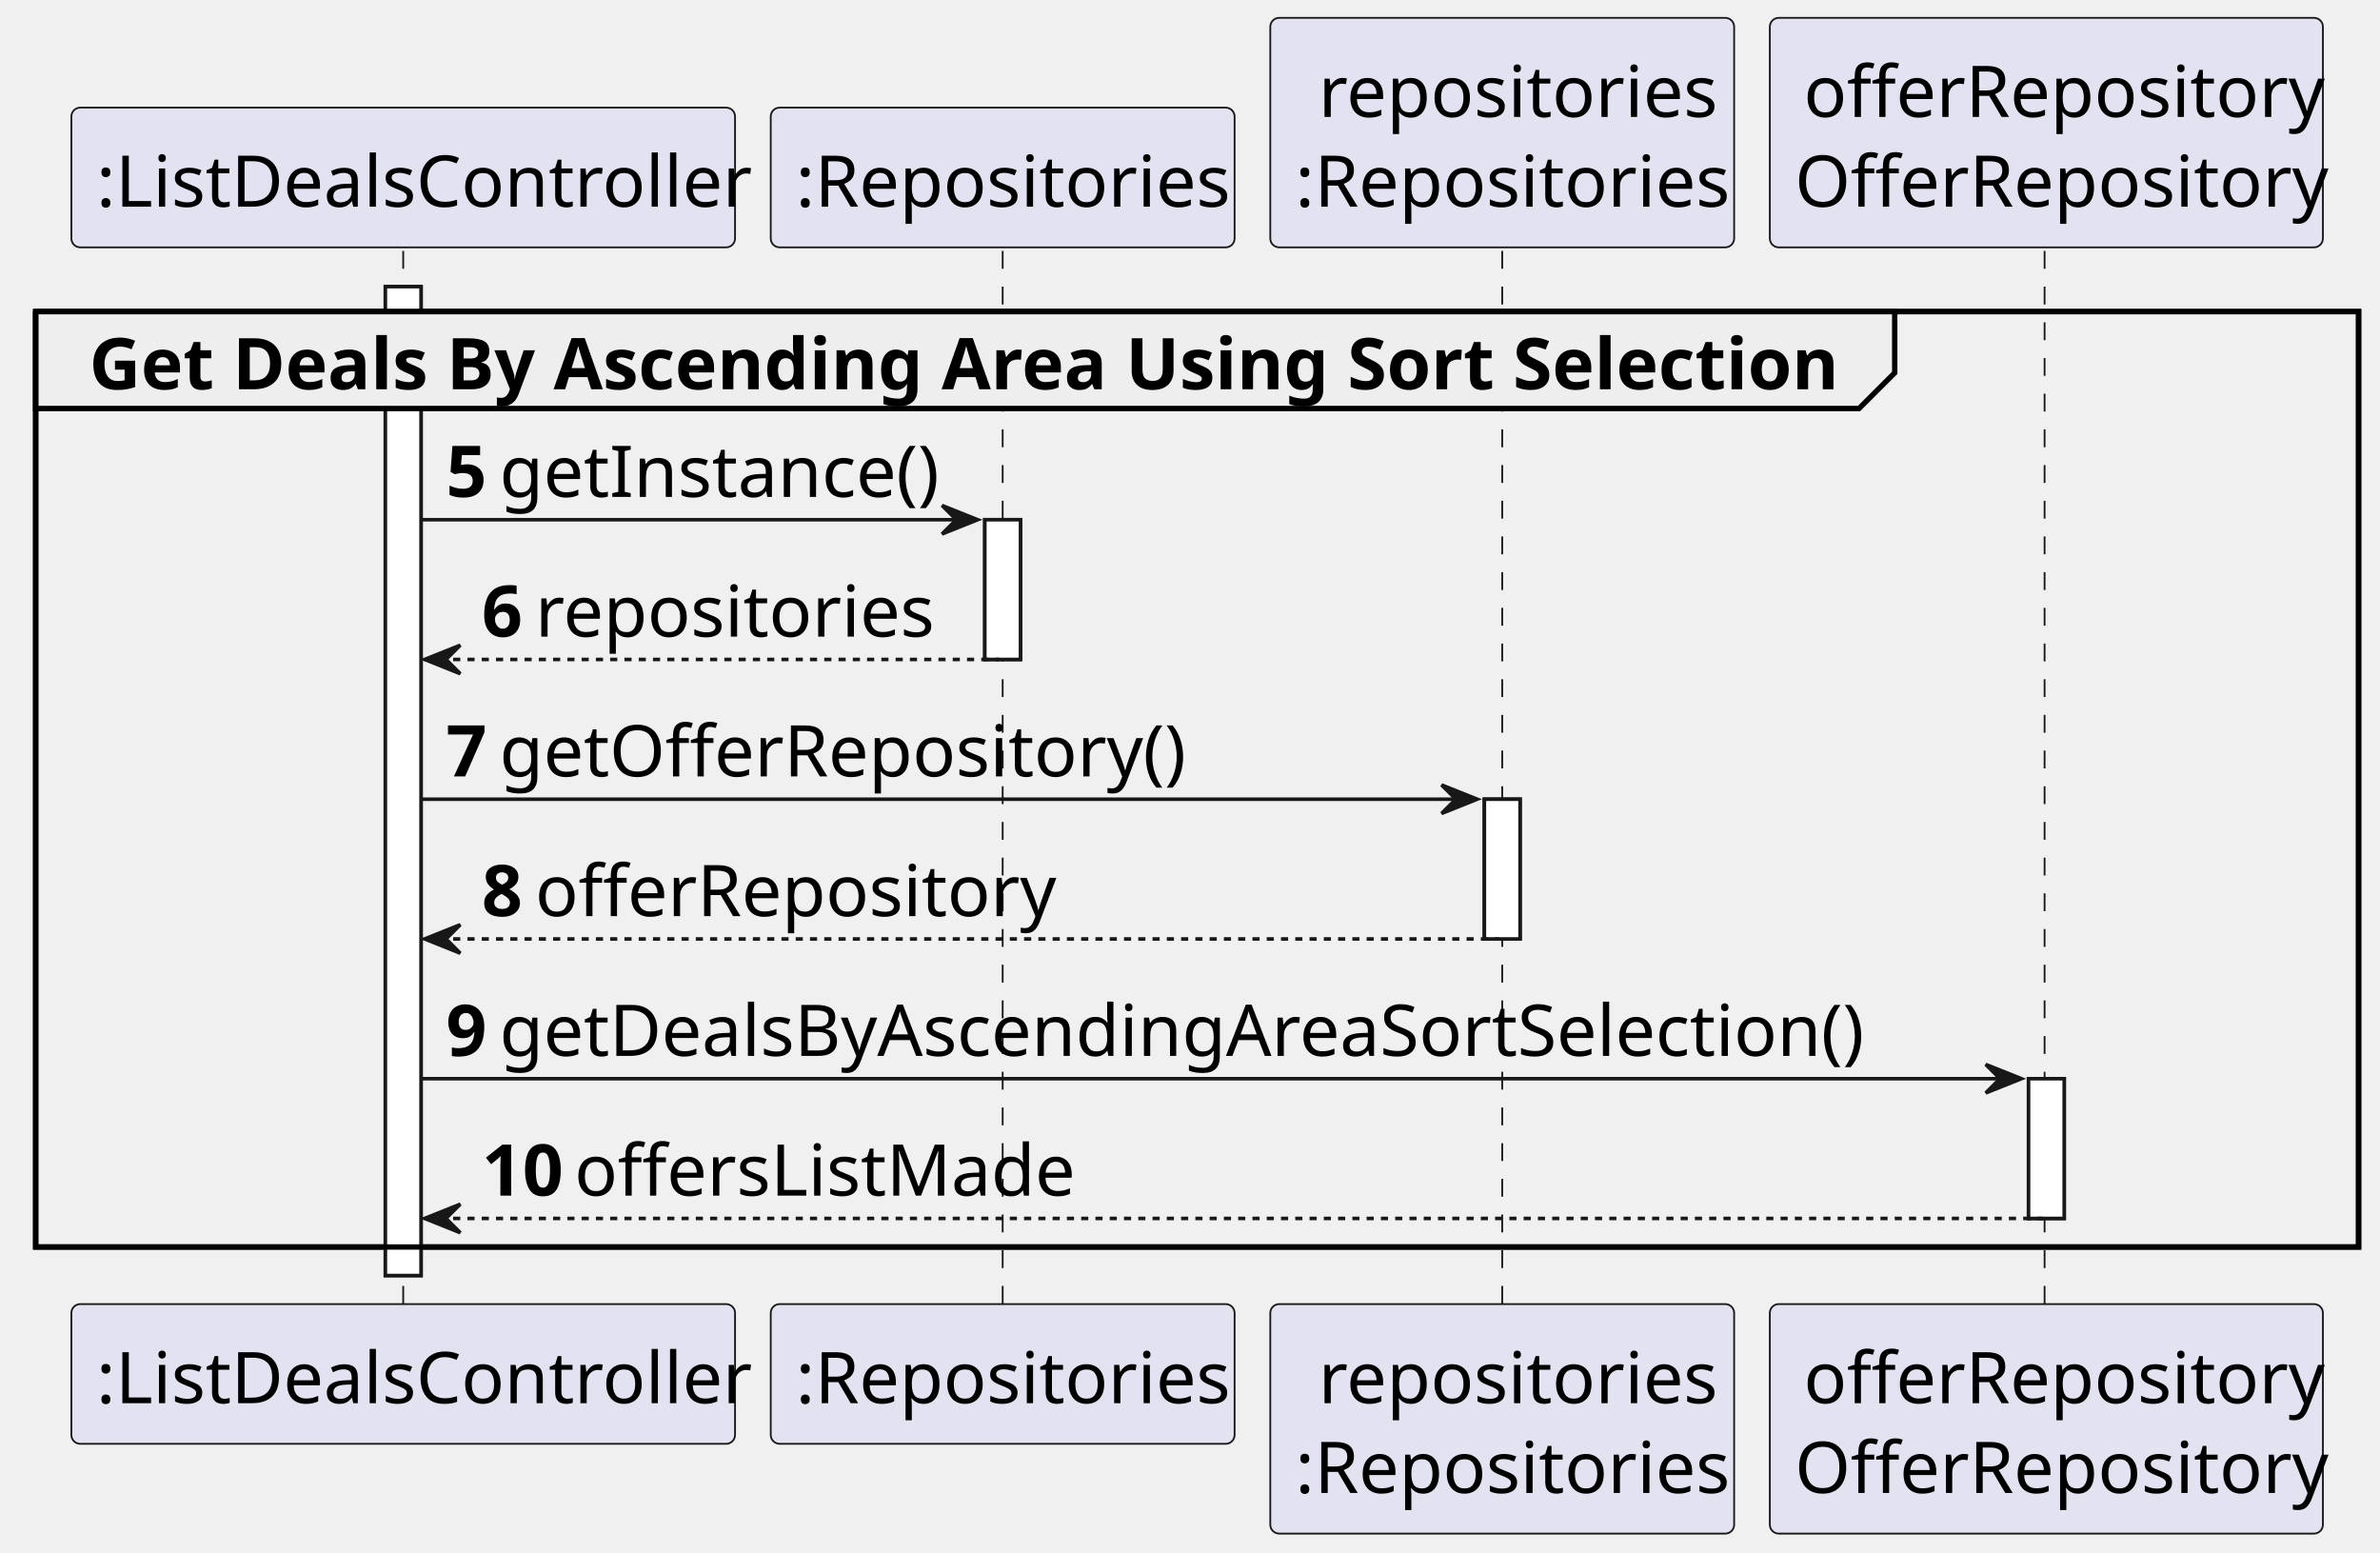
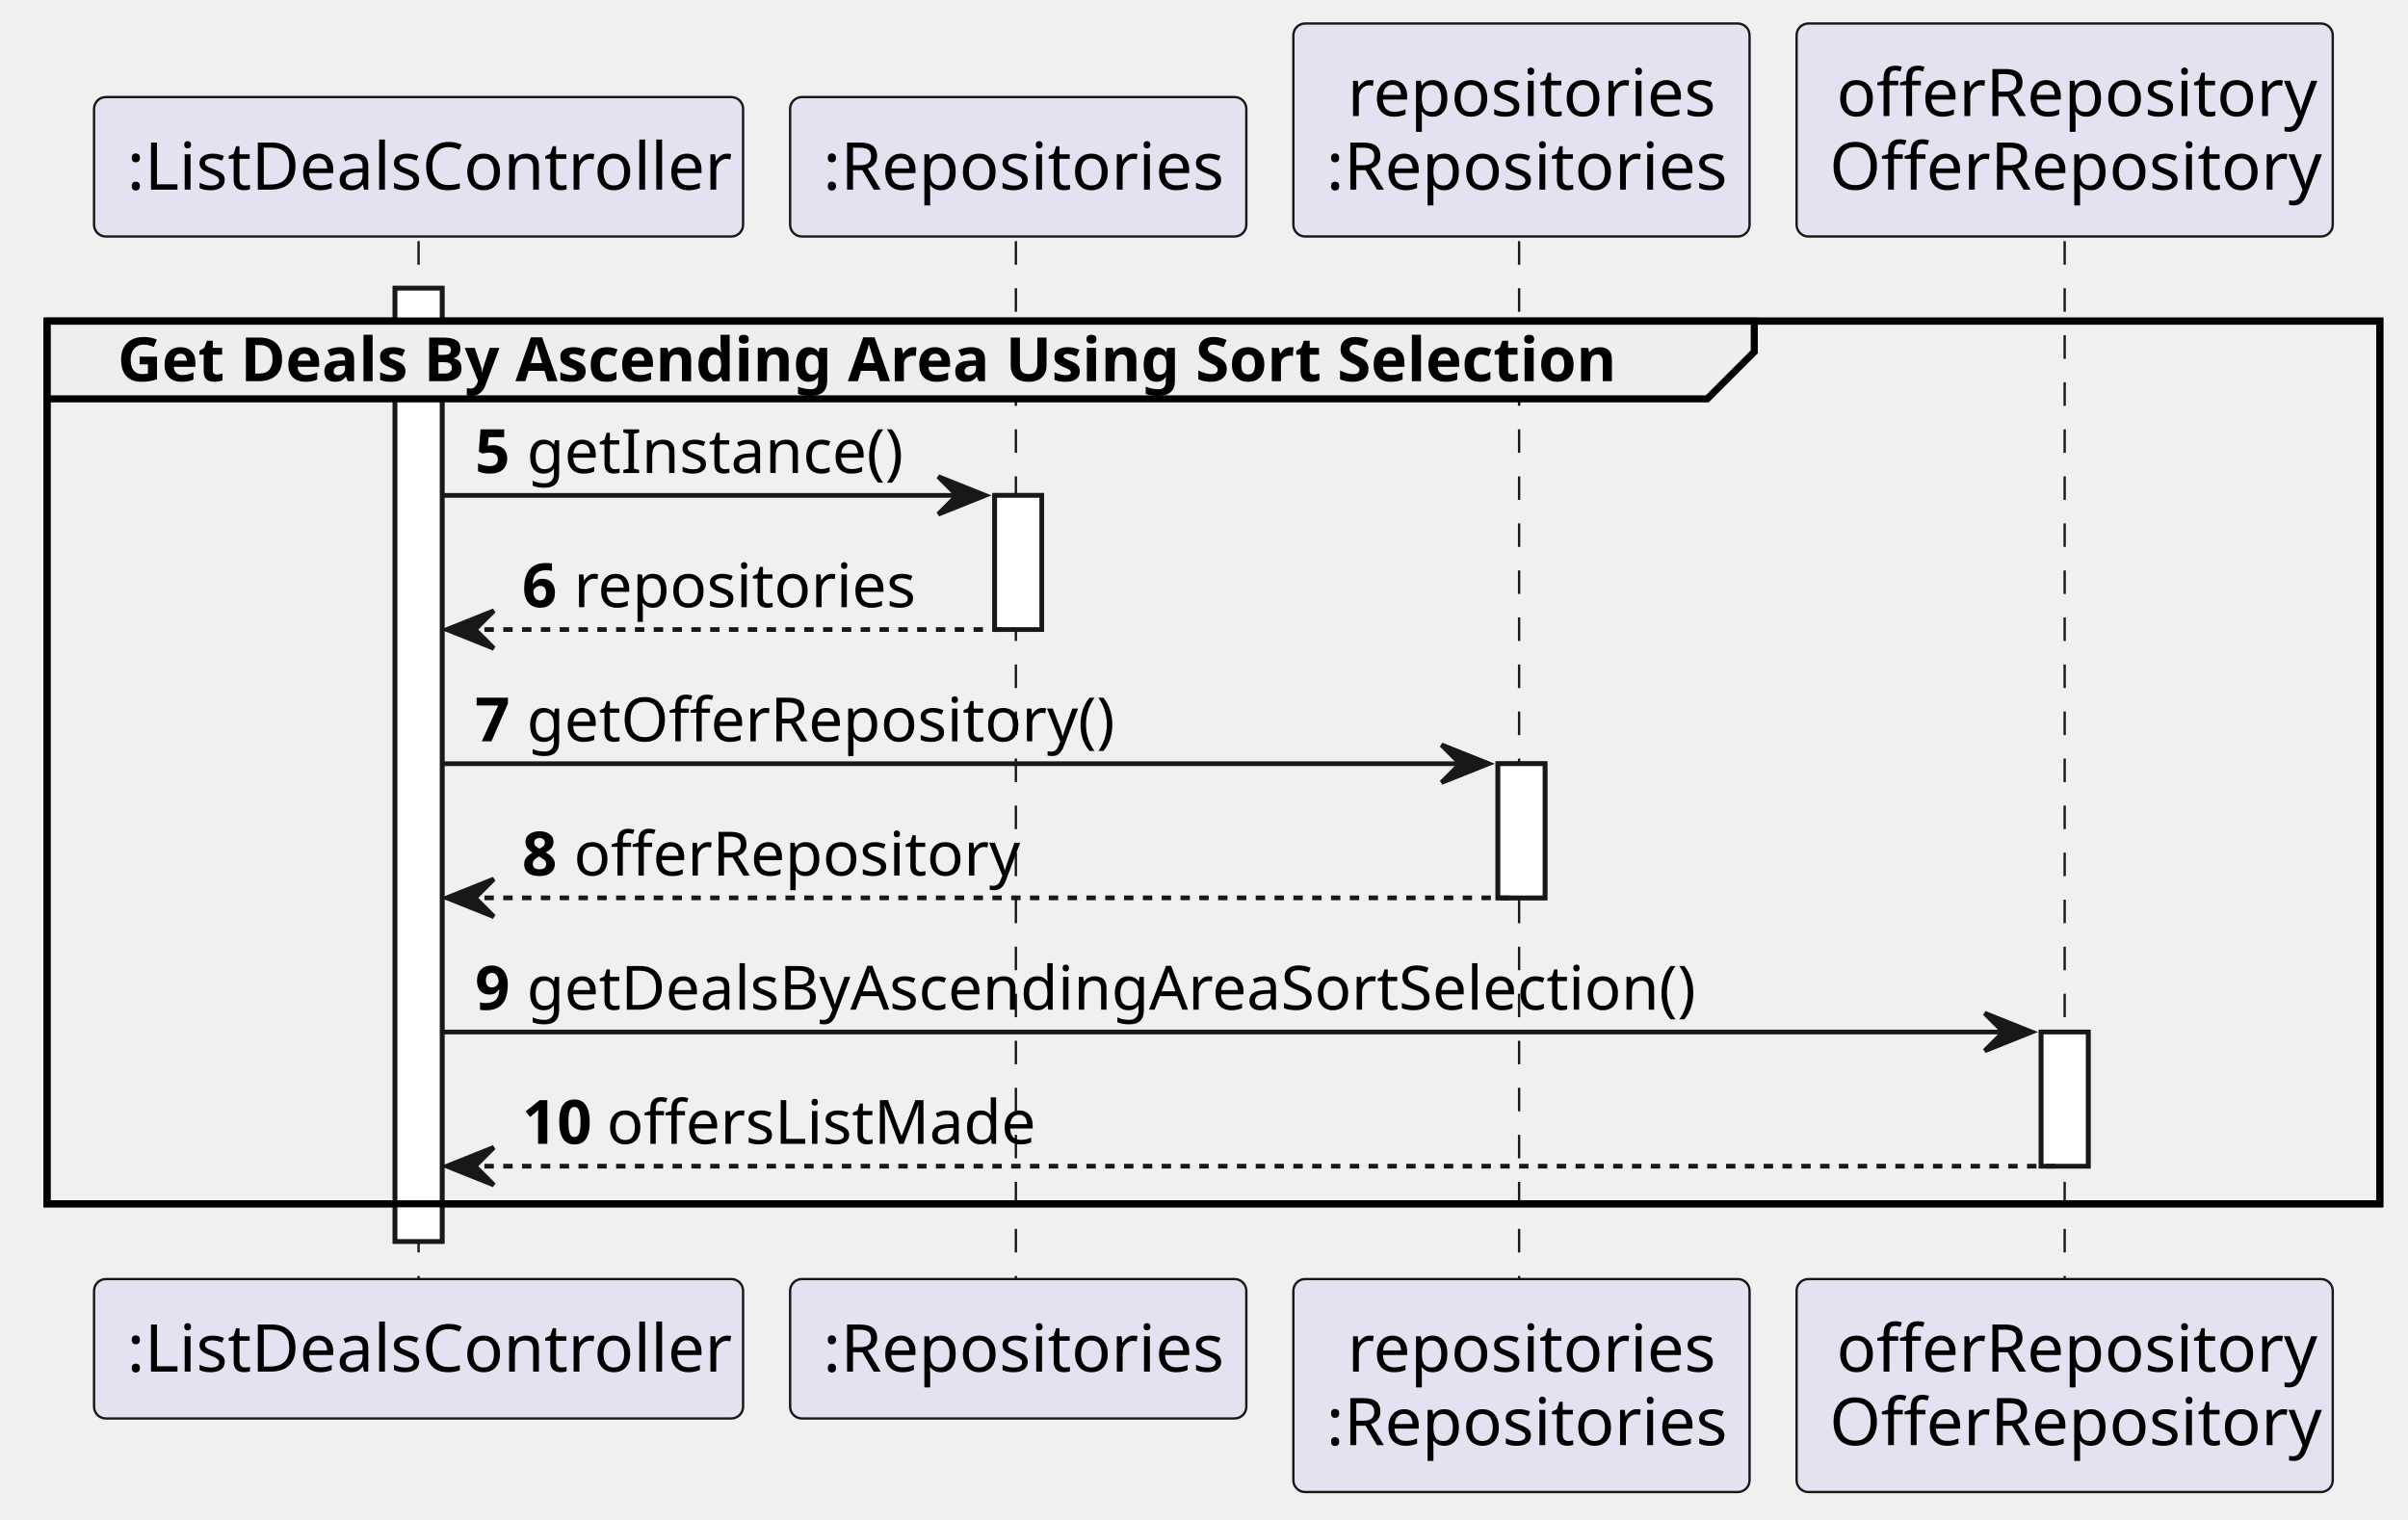
- <svg xmlns="http://www.w3.org/2000/svg" contentStyleType="text/css" height="435px" preserveAspectRatio="none" style="width:667px;height:435px;background:#FFFFFF;" version="1.1" viewBox="0 0 667 435" width="667px" zoomAndPan="magnify">
+ <svg xmlns="http://www.w3.org/2000/svg" contentStyleType="text/css" height="323px" preserveAspectRatio="none" style="width:512px;height:323px;background:#FFFFFF;" version="1.1" viewBox="0 0 512 323" width="512px" zoomAndPan="magnify">
  <defs />
  <g>
-     <rect fill="#FFFFFF" height="277.094" style="stroke:#181818;stroke-width:1.0;" width="10" x="108" y="80.312" />
-     <rect fill="#FFFFFF" height="39.156" style="stroke:#181818;stroke-width:1.0;" width="10" x="276" y="145.625" />
-     <rect fill="#FFFFFF" height="39.156" style="stroke:#181818;stroke-width:1.0;" width="10" x="416" y="223.938" />
-     <rect fill="#FFFFFF" height="39.156" style="stroke:#181818;stroke-width:1.0;" width="10" x="568.5" y="302.25" />
-     <rect fill="none" height="262.094" style="stroke:#000000;stroke-width:1.5;" width="651" x="10" y="87.312" />
-     <line style="stroke:#181818;stroke-width:0.5;stroke-dasharray:5.0,5.0;" x1="113" x2="113" y1="70.312" y2="366.406" />
-     <line style="stroke:#181818;stroke-width:0.5;stroke-dasharray:5.0,5.0;" x1="281" x2="281" y1="70.312" y2="366.406" />
-     <line style="stroke:#181818;stroke-width:0.5;stroke-dasharray:5.0,5.0;" x1="421" x2="421" y1="70.312" y2="366.406" />
-     <line style="stroke:#181818;stroke-width:0.5;stroke-dasharray:5.0,5.0;" x1="573" x2="573" y1="70.312" y2="366.406" />
-     <rect fill="#E2E2F0" height="39.156" rx="2.5" ry="2.5" style="stroke:#181818;stroke-width:0.5;" width="186" x="20" y="30.156" />
-     <text fill="#000000" font-family="sans-serif" font-size="20" lengthAdjust="spacing" textLength="172" x="27" y="57.918">:ListDealsController</text>
-     <rect fill="#E2E2F0" height="39.156" rx="2.5" ry="2.5" style="stroke:#181818;stroke-width:0.5;" width="186" x="20" y="365.406" />
-     <text fill="#000000" font-family="sans-serif" font-size="20" lengthAdjust="spacing" textLength="172" x="27" y="393.168">:ListDealsController</text>
-     <rect fill="#E2E2F0" height="39.156" rx="2.5" ry="2.5" style="stroke:#181818;stroke-width:0.5;" width="130" x="216" y="30.156" />
-     <text fill="#000000" font-family="sans-serif" font-size="20" lengthAdjust="spacing" textLength="116" x="223" y="57.918">:Repositories</text>
-     <rect fill="#E2E2F0" height="39.156" rx="2.5" ry="2.5" style="stroke:#181818;stroke-width:0.5;" width="130" x="216" y="365.406" />
-     <text fill="#000000" font-family="sans-serif" font-size="20" lengthAdjust="spacing" textLength="116" x="223" y="393.168">:Repositories</text>
-     <rect fill="#E2E2F0" height="64.312" rx="2.5" ry="2.5" style="stroke:#181818;stroke-width:0.5;" width="130" x="356" y="5" />
-     <text fill="#000000" font-family="sans-serif" font-size="20" lengthAdjust="spacing" textLength="103" x="369.5" y="32.762">repositories</text>
-     <text fill="#000000" font-family="sans-serif" font-size="20" lengthAdjust="spacing" textLength="116" x="363" y="57.918">:Repositories</text>
-     <rect fill="#E2E2F0" height="64.312" rx="2.5" ry="2.5" style="stroke:#181818;stroke-width:0.5;" width="130" x="356" y="365.406" />
-     <text fill="#000000" font-family="sans-serif" font-size="20" lengthAdjust="spacing" textLength="103" x="369.5" y="393.168">repositories</text>
-     <text fill="#000000" font-family="sans-serif" font-size="20" lengthAdjust="spacing" textLength="116" x="363" y="418.324">:Repositories</text>
-     <rect fill="#E2E2F0" height="64.312" rx="2.5" ry="2.5" style="stroke:#181818;stroke-width:0.5;" width="155" x="496" y="5" />
-     <text fill="#000000" font-family="sans-serif" font-size="20" lengthAdjust="spacing" textLength="136" x="505.5" y="32.762">offerRepository</text>
-     <text fill="#000000" font-family="sans-serif" font-size="20" lengthAdjust="spacing" textLength="141" x="503" y="57.918">OfferRepository</text>
-     <rect fill="#E2E2F0" height="64.312" rx="2.5" ry="2.5" style="stroke:#181818;stroke-width:0.5;" width="155" x="496" y="365.406" />
-     <text fill="#000000" font-family="sans-serif" font-size="20" lengthAdjust="spacing" textLength="136" x="505.5" y="393.168">offerRepository</text>
-     <text fill="#000000" font-family="sans-serif" font-size="20" lengthAdjust="spacing" textLength="141" x="503" y="418.324">OfferRepository</text>
-     <rect fill="#FFFFFF" height="277.094" style="stroke:#181818;stroke-width:1.0;" width="10" x="108" y="80.312" />
-     <rect fill="#FFFFFF" height="39.156" style="stroke:#181818;stroke-width:1.0;" width="10" x="276" y="145.625" />
-     <rect fill="#FFFFFF" height="39.156" style="stroke:#181818;stroke-width:1.0;" width="10" x="416" y="223.938" />
-     <rect fill="#FFFFFF" height="39.156" style="stroke:#181818;stroke-width:1.0;" width="10" x="568.5" y="302.25" />
-     <path d="M10,87.312 L531,87.312 L531,104.469 L521,114.469 L10,114.469 L10,87.312 " fill="#EEEEEE" style="stroke:#000000;stroke-width:1.5;" />
-     <rect fill="none" height="262.094" style="stroke:#000000;stroke-width:1.5;" width="651" x="10" y="87.312" />
-     <text fill="#000000" font-family="sans-serif" font-size="20" font-weight="bold" lengthAdjust="spacing" textLength="476" x="25" y="109.074">Get Deals By Ascending Area Using Sort Selection</text>
-     <polygon fill="#181818" points="264,141.625,274,145.625,264,149.625,268,145.625" style="stroke:#181818;stroke-width:1.0;" />
-     <line style="stroke:#181818;stroke-width:1.0;" x1="118" x2="270" y1="145.625" y2="145.625" />
-     <text fill="#000000" font-family="sans-serif" font-size="20" font-weight="bold" lengthAdjust="spacing" textLength="11" x="125" y="139.231">5</text>
-     <text fill="#000000" font-family="sans-serif" font-size="20" lengthAdjust="spacing" textLength="116" x="140" y="139.231">getInstance()</text>
-     <polygon fill="#181818" points="129,180.781,119,184.781,129,188.781,125,184.781" style="stroke:#181818;stroke-width:1.0;" />
-     <line style="stroke:#181818;stroke-width:1.0;stroke-dasharray:2.0,2.0;" x1="123" x2="280" y1="184.781" y2="184.781" />
-     <text fill="#000000" font-family="sans-serif" font-size="20" font-weight="bold" lengthAdjust="spacing" textLength="11" x="135" y="178.387">6</text>
-     <text fill="#000000" font-family="sans-serif" font-size="20" lengthAdjust="spacing" textLength="103" x="150" y="178.387">repositories</text>
-     <polygon fill="#181818" points="404,219.938,414,223.938,404,227.938,408,223.938" style="stroke:#181818;stroke-width:1.0;" />
-     <line style="stroke:#181818;stroke-width:1.0;" x1="118" x2="410" y1="223.938" y2="223.938" />
-     <text fill="#000000" font-family="sans-serif" font-size="20" font-weight="bold" lengthAdjust="spacing" textLength="11" x="125" y="217.543">7</text>
-     <text fill="#000000" font-family="sans-serif" font-size="20" lengthAdjust="spacing" textLength="183" x="140" y="217.543">getOfferRepository()</text>
-     <polygon fill="#181818" points="129,259.094,119,263.094,129,267.094,125,263.094" style="stroke:#181818;stroke-width:1.0;" />
-     <line style="stroke:#181818;stroke-width:1.0;stroke-dasharray:2.0,2.0;" x1="123" x2="420" y1="263.094" y2="263.094" />
-     <text fill="#000000" font-family="sans-serif" font-size="20" font-weight="bold" lengthAdjust="spacing" textLength="11" x="135" y="256.699">8</text>
-     <text fill="#000000" font-family="sans-serif" font-size="20" lengthAdjust="spacing" textLength="136" x="150" y="256.699">offerRepository</text>
-     <polygon fill="#181818" points="556.5,298.25,566.5,302.25,556.5,306.25,560.5,302.25" style="stroke:#181818;stroke-width:1.0;" />
-     <line style="stroke:#181818;stroke-width:1.0;" x1="118" x2="562.5" y1="302.25" y2="302.25" />
-     <text fill="#000000" font-family="sans-serif" font-size="20" font-weight="bold" lengthAdjust="spacing" textLength="11" x="125" y="295.856">9</text>
-     <text fill="#000000" font-family="sans-serif" font-size="20" lengthAdjust="spacing" textLength="364" x="140" y="295.856">getDealsByAscendingAreaSortSelection()</text>
-     <polygon fill="#181818" points="129,337.406,119,341.406,129,345.406,125,341.406" style="stroke:#181818;stroke-width:1.0;" />
-     <line style="stroke:#181818;stroke-width:1.0;stroke-dasharray:2.0,2.0;" x1="123" x2="572.5" y1="341.406" y2="341.406" />
-     <text fill="#000000" font-family="sans-serif" font-size="20" font-weight="bold" lengthAdjust="spacing" textLength="22" x="135" y="335.012">10</text>
-     <text fill="#000000" font-family="sans-serif" font-size="20" lengthAdjust="spacing" textLength="132" x="161" y="335.012">offersListMade</text>
+     <rect fill="#FFFFFF" height="202.664" style="stroke:#181818;stroke-width:1.0;" width="10" x="84" y="61.281" />
+     <rect fill="#FFFFFF" height="28.523" style="stroke:#181818;stroke-width:1.0;" width="10" x="211.5" y="105.328" />
+     <rect fill="#FFFFFF" height="28.523" style="stroke:#181818;stroke-width:1.0;" width="10" x="318.5" y="162.375" />
+     <rect fill="#FFFFFF" height="28.523" style="stroke:#181818;stroke-width:1.0;" width="10" x="434" y="219.422" />
+     <rect fill="none" height="187.664" style="stroke:#000000;stroke-width:1.5;" width="496" x="10" y="68.281" />
+     <line style="stroke:#181818;stroke-width:0.5;stroke-dasharray:5.0,5.0;" x1="89" x2="89" y1="51.281" y2="272.945" />
+     <line style="stroke:#181818;stroke-width:0.5;stroke-dasharray:5.0,5.0;" x1="216" x2="216" y1="51.281" y2="272.945" />
+     <line style="stroke:#181818;stroke-width:0.5;stroke-dasharray:5.0,5.0;" x1="323" x2="323" y1="51.281" y2="272.945" />
+     <line style="stroke:#181818;stroke-width:0.5;stroke-dasharray:5.0,5.0;" x1="439" x2="439" y1="51.281" y2="272.945" />
+     <rect fill="#E2E2F0" height="29.641" rx="2.5" ry="2.5" style="stroke:#181818;stroke-width:0.5;" width="138" x="20" y="20.641" />
+     <text fill="#000000" font-family="sans-serif" font-size="14" lengthAdjust="spacing" textLength="124" x="27" y="40.315">:ListDealsController</text>
+     <rect fill="#E2E2F0" height="29.641" rx="2.5" ry="2.5" style="stroke:#181818;stroke-width:0.5;" width="138" x="20" y="271.945" />
+     <text fill="#000000" font-family="sans-serif" font-size="14" lengthAdjust="spacing" textLength="124" x="27" y="291.619">:ListDealsController</text>
+     <rect fill="#E2E2F0" height="29.641" rx="2.5" ry="2.5" style="stroke:#181818;stroke-width:0.5;" width="97" x="168" y="20.641" />
+     <text fill="#000000" font-family="sans-serif" font-size="14" lengthAdjust="spacing" textLength="83" x="175" y="40.315">:Repositories</text>
+     <rect fill="#E2E2F0" height="29.641" rx="2.5" ry="2.5" style="stroke:#181818;stroke-width:0.5;" width="97" x="168" y="271.945" />
+     <text fill="#000000" font-family="sans-serif" font-size="14" lengthAdjust="spacing" textLength="83" x="175" y="291.619">:Repositories</text>
+     <rect fill="#E2E2F0" height="45.281" rx="2.5" ry="2.5" style="stroke:#181818;stroke-width:0.5;" width="97" x="275" y="5" />
+     <text fill="#000000" font-family="sans-serif" font-size="14" lengthAdjust="spacing" textLength="74" x="286.5" y="24.674">repositories</text>
+     <text fill="#000000" font-family="sans-serif" font-size="14" lengthAdjust="spacing" textLength="83" x="282" y="40.315">:Repositories</text>
+     <rect fill="#E2E2F0" height="45.281" rx="2.5" ry="2.5" style="stroke:#181818;stroke-width:0.5;" width="97" x="275" y="271.945" />
+     <text fill="#000000" font-family="sans-serif" font-size="14" lengthAdjust="spacing" textLength="74" x="286.5" y="291.619">repositories</text>
+     <text fill="#000000" font-family="sans-serif" font-size="14" lengthAdjust="spacing" textLength="83" x="282" y="307.26">:Repositories</text>
+     <rect fill="#E2E2F0" height="45.281" rx="2.5" ry="2.5" style="stroke:#181818;stroke-width:0.5;" width="114" x="382" y="5" />
+     <text fill="#000000" font-family="sans-serif" font-size="14" lengthAdjust="spacing" textLength="97" x="390.5" y="24.674">offerRepository</text>
+     <text fill="#000000" font-family="sans-serif" font-size="14" lengthAdjust="spacing" textLength="100" x="389" y="40.315">OfferRepository</text>
+     <rect fill="#E2E2F0" height="45.281" rx="2.5" ry="2.5" style="stroke:#181818;stroke-width:0.5;" width="114" x="382" y="271.945" />
+     <text fill="#000000" font-family="sans-serif" font-size="14" lengthAdjust="spacing" textLength="97" x="390.5" y="291.619">offerRepository</text>
+     <text fill="#000000" font-family="sans-serif" font-size="14" lengthAdjust="spacing" textLength="100" x="389" y="307.26">OfferRepository</text>
+     <rect fill="#FFFFFF" height="202.664" style="stroke:#181818;stroke-width:1.0;" width="10" x="84" y="61.281" />
+     <rect fill="#FFFFFF" height="28.523" style="stroke:#181818;stroke-width:1.0;" width="10" x="211.5" y="105.328" />
+     <rect fill="#FFFFFF" height="28.523" style="stroke:#181818;stroke-width:1.0;" width="10" x="318.5" y="162.375" />
+     <rect fill="#FFFFFF" height="28.523" style="stroke:#181818;stroke-width:1.0;" width="10" x="434" y="219.422" />
+     <path d="M10,68.281 L373,68.281 L373,74.805 L363,84.805 L10,84.805 L10,68.281 " fill="#EEEEEE" style="stroke:#000000;stroke-width:1.5;" />
+     <rect fill="none" height="187.664" style="stroke:#000000;stroke-width:1.5;" width="496" x="10" y="68.281" />
+     <text fill="#000000" font-family="sans-serif" font-size="13" font-weight="bold" lengthAdjust="spacing" textLength="318" x="25" y="81.05">Get Deals By Ascending Area Using Sort Selection</text>
+     <polygon fill="#181818" points="199.5,101.328,209.5,105.328,199.5,109.328,203.5,105.328" style="stroke:#181818;stroke-width:1.0;" />
+     <line style="stroke:#181818;stroke-width:1.0;" x1="94" x2="205.5" y1="105.328" y2="105.328" />
+     <text fill="#000000" font-family="sans-serif" font-size="13" font-weight="bold" lengthAdjust="spacing" textLength="7" x="101" y="100.573">5</text>
+     <text fill="#000000" font-family="sans-serif" font-size="13" lengthAdjust="spacing" textLength="75" x="112" y="100.573">getInstance()</text>
+     <polygon fill="#181818" points="105,129.852,95,133.852,105,137.852,101,133.852" style="stroke:#181818;stroke-width:1.0;" />
+     <line style="stroke:#181818;stroke-width:1.0;stroke-dasharray:2.0,2.0;" x1="99" x2="215.5" y1="133.852" y2="133.852" />
+     <text fill="#000000" font-family="sans-serif" font-size="13" font-weight="bold" lengthAdjust="spacing" textLength="7" x="111" y="129.097">6</text>
+     <text fill="#000000" font-family="sans-serif" font-size="13" lengthAdjust="spacing" textLength="67" x="122" y="129.097">repositories</text>
+     <polygon fill="#181818" points="306.5,158.375,316.5,162.375,306.5,166.375,310.5,162.375" style="stroke:#181818;stroke-width:1.0;" />
+     <line style="stroke:#181818;stroke-width:1.0;" x1="94" x2="312.5" y1="162.375" y2="162.375" />
+     <text fill="#000000" font-family="sans-serif" font-size="13" font-weight="bold" lengthAdjust="spacing" textLength="7" x="101" y="157.62">7</text>
+     <text fill="#000000" font-family="sans-serif" font-size="13" lengthAdjust="spacing" textLength="115" x="112" y="157.62">getOfferRepository()</text>
+     <polygon fill="#181818" points="105,186.898,95,190.898,105,194.898,101,190.898" style="stroke:#181818;stroke-width:1.0;" />
+     <line style="stroke:#181818;stroke-width:1.0;stroke-dasharray:2.0,2.0;" x1="99" x2="322.5" y1="190.898" y2="190.898" />
+     <text fill="#000000" font-family="sans-serif" font-size="13" font-weight="bold" lengthAdjust="spacing" textLength="7" x="111" y="186.144">8</text>
+     <text fill="#000000" font-family="sans-serif" font-size="13" lengthAdjust="spacing" textLength="86" x="122" y="186.144">offerRepository</text>
+     <polygon fill="#181818" points="422,215.422,432,219.422,422,223.422,426,219.422" style="stroke:#181818;stroke-width:1.0;" />
+     <line style="stroke:#181818;stroke-width:1.0;" x1="94" x2="428" y1="219.422" y2="219.422" />
+     <text fill="#000000" font-family="sans-serif" font-size="13" font-weight="bold" lengthAdjust="spacing" textLength="7" x="101" y="214.667">9</text>
+     <text fill="#000000" font-family="sans-serif" font-size="13" lengthAdjust="spacing" textLength="241" x="112" y="214.667">getDealsByAscendingAreaSortSelection()</text>
+     <polygon fill="#181818" points="105,243.945,95,247.945,105,251.945,101,247.945" style="stroke:#181818;stroke-width:1.0;" />
+     <line style="stroke:#181818;stroke-width:1.0;stroke-dasharray:2.0,2.0;" x1="99" x2="438" y1="247.945" y2="247.945" />
+     <text fill="#000000" font-family="sans-serif" font-size="13" font-weight="bold" lengthAdjust="spacing" textLength="14" x="111" y="243.19">10</text>
+     <text fill="#000000" font-family="sans-serif" font-size="13" lengthAdjust="spacing" textLength="84" x="129" y="243.19">offersListMade</text>
  </g>
</svg>
